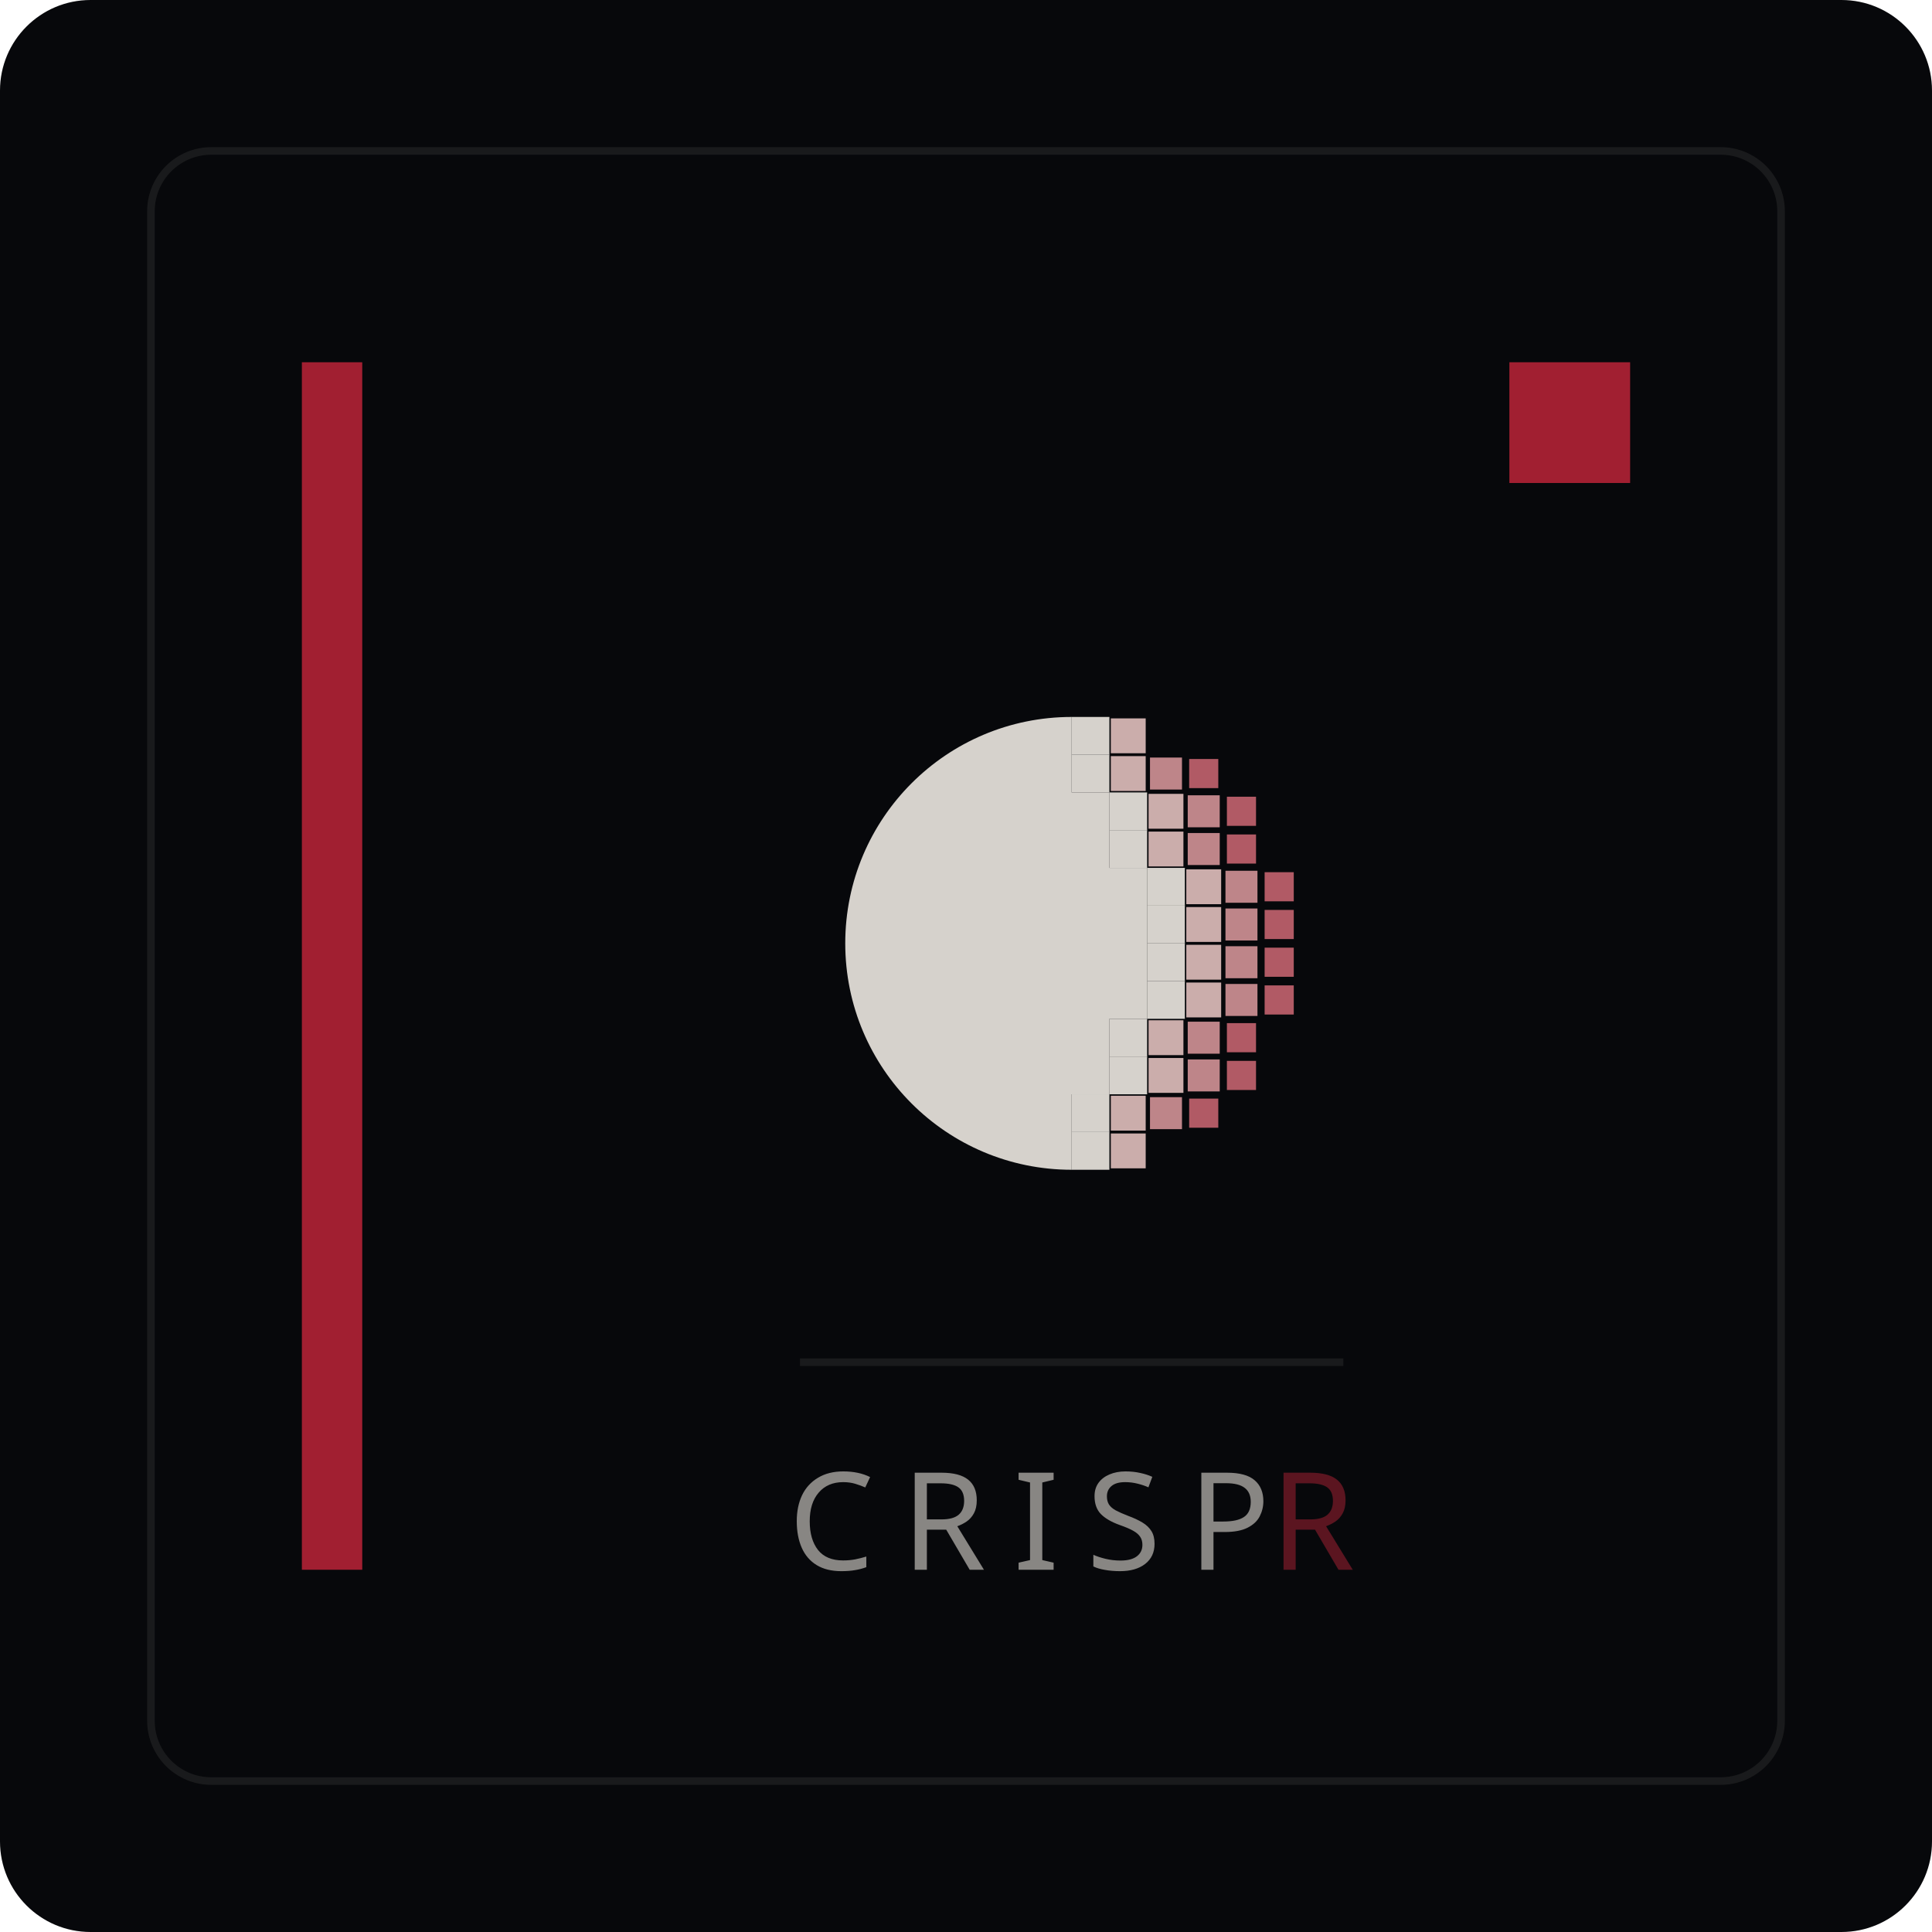
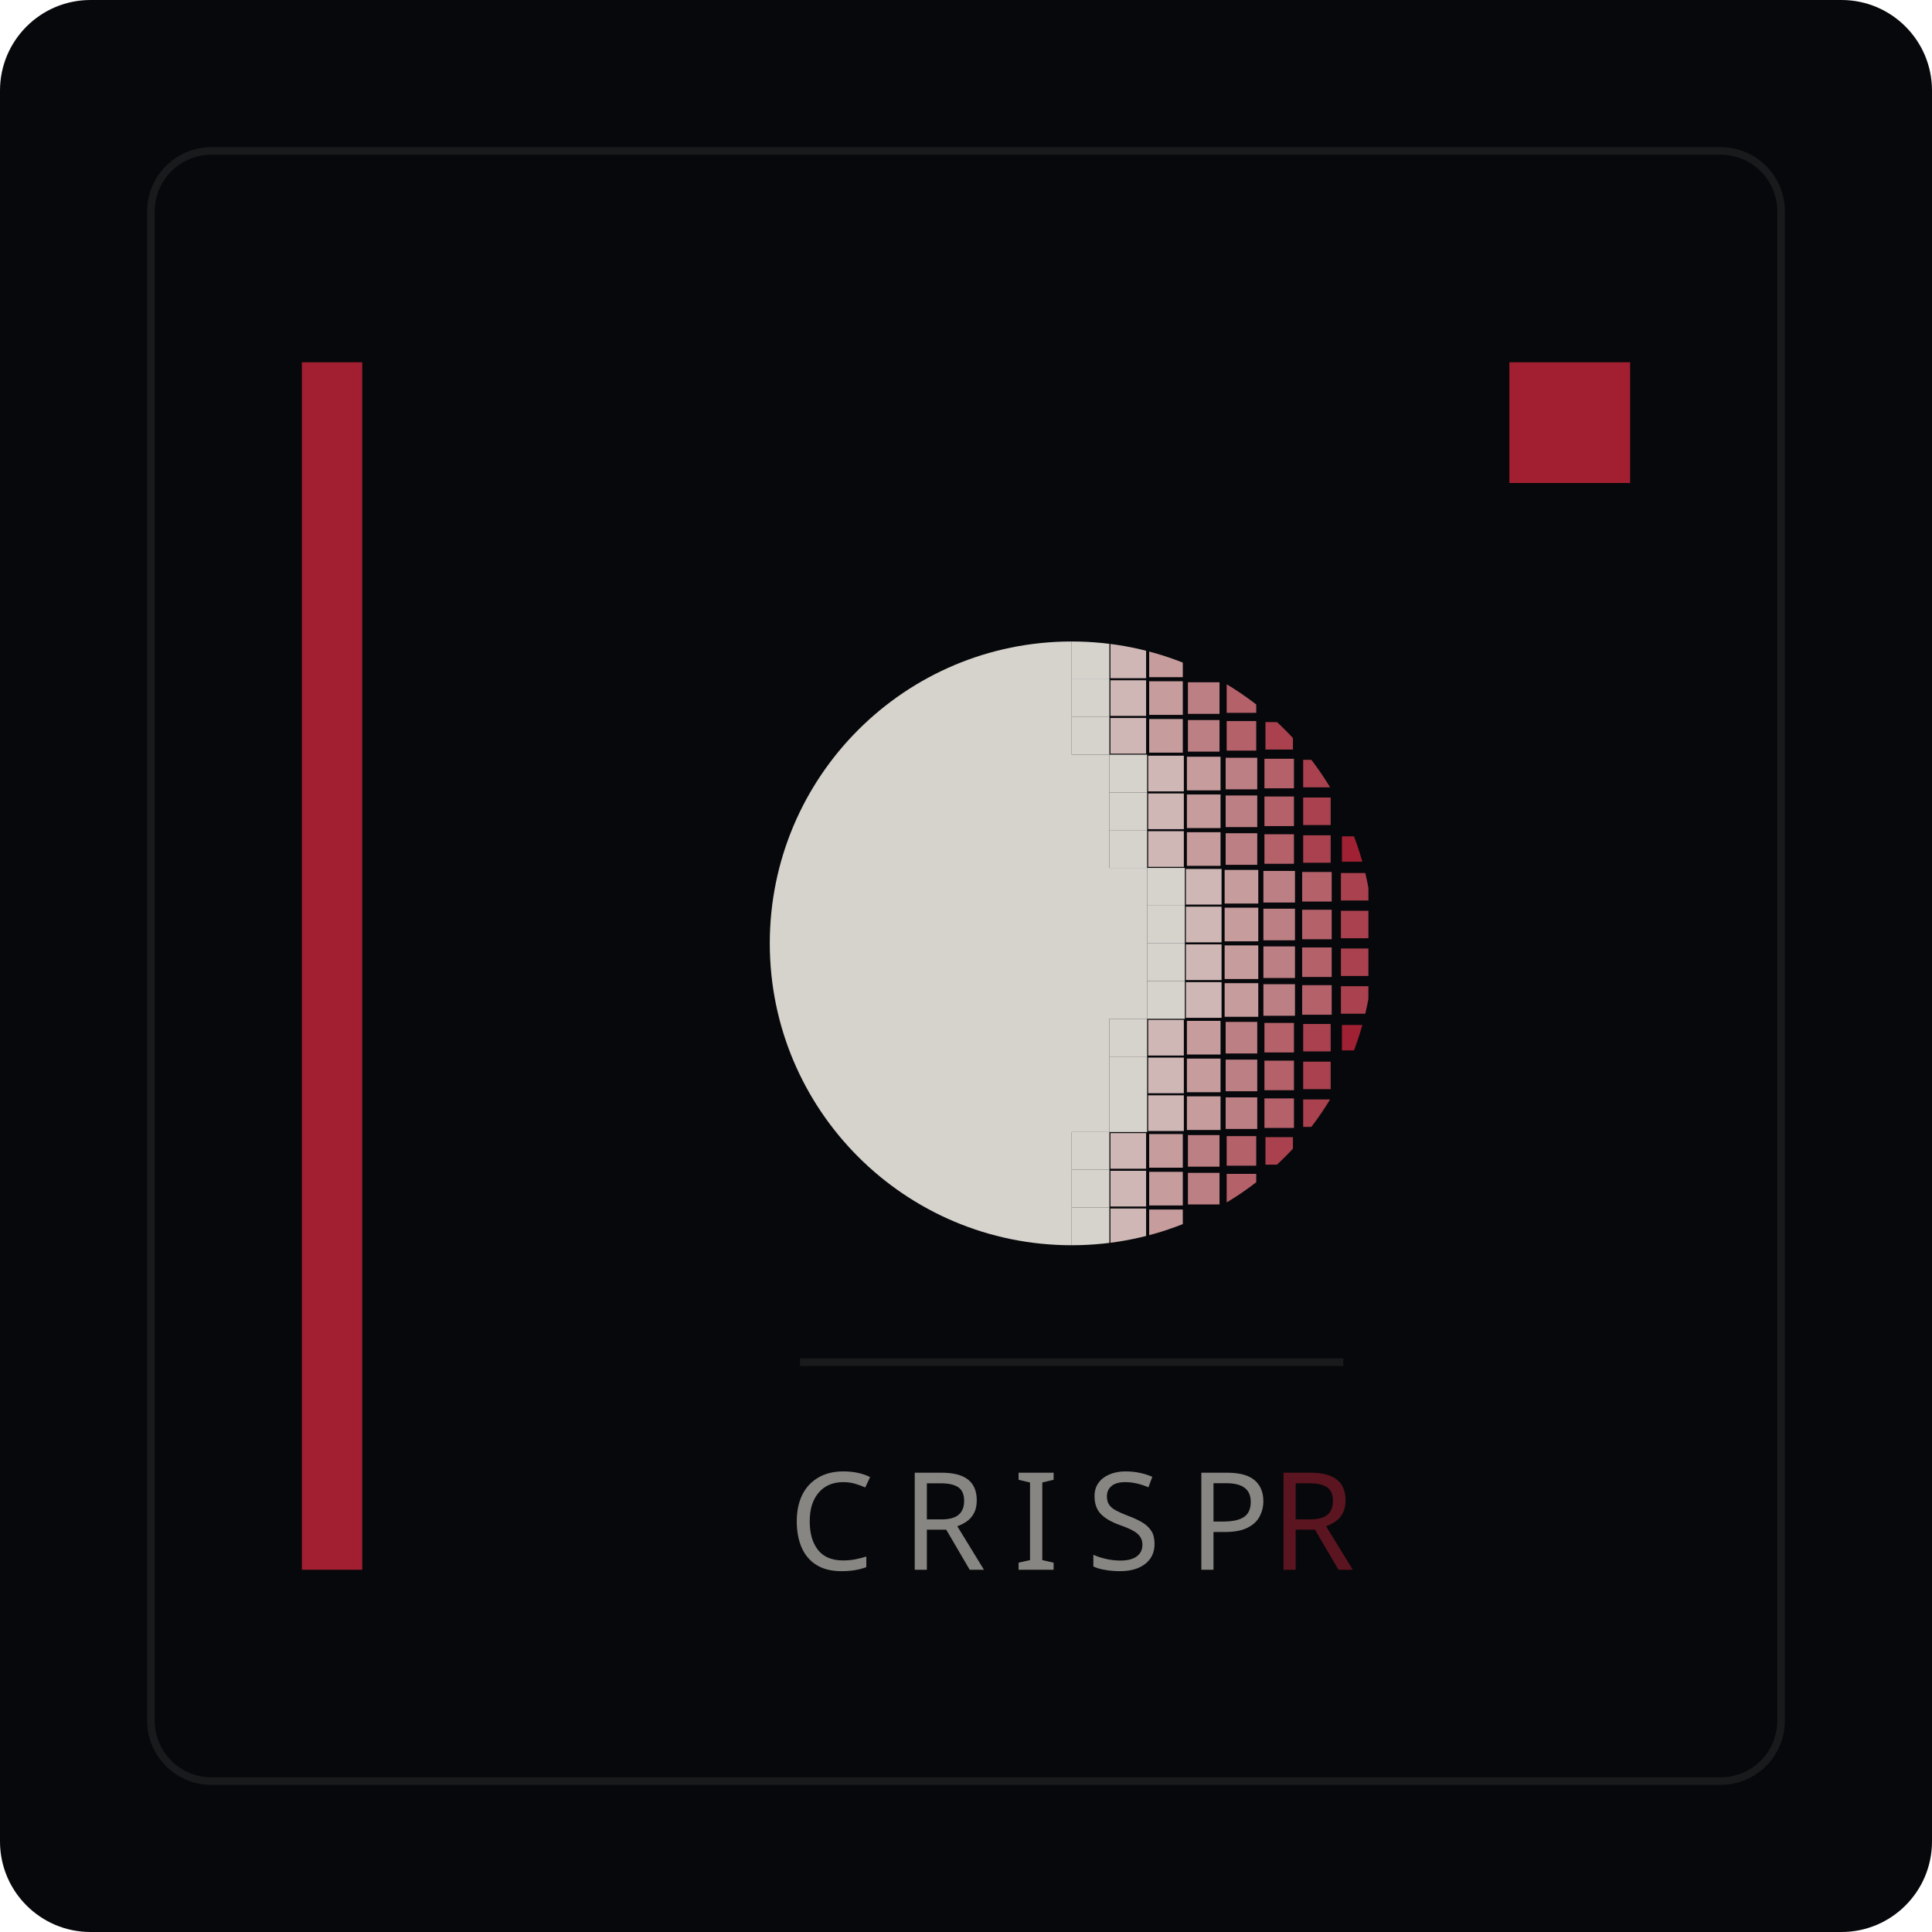
<svg xmlns="http://www.w3.org/2000/svg" width="256" height="256" viewBox="0 0 256 256" fill="none">
  <rect width="256" height="256" rx="12" fill="#07080b" />
  <rect x="20" y="20" width="216" height="216" rx="8" stroke="#f2ede6" stroke-opacity="0.08" />
  <rect x="40" y="48" width="8" height="160" fill="#a11f31" />
  <defs>
-     <clipPath id="cut14230">
-       <rect x="111" y="95" width="31" height="5" />
-       <rect x="111" y="100" width="31" height="5" />
-       <rect x="111" y="105" width="36" height="5" />
-       <rect x="111" y="110" width="36" height="5" />
-       <rect x="111" y="115" width="41" height="5" />
-       <rect x="111" y="120" width="41" height="5" />
-       <rect x="111" y="125" width="41" height="5" />
-       <rect x="111" y="130" width="41" height="5" />
-       <rect x="111" y="135" width="36" height="5" />
-       <rect x="111" y="140" width="36" height="5" />
-       <rect x="111" y="145" width="31" height="5" />
-       <rect x="111" y="150" width="31" height="5" />
+     <clipPath id="cut14240">
+       <rect x="101" y="85" width="41" height="5" />
+       <rect x="101" y="90" width="41" height="5" />
+       <rect x="101" y="95" width="41" height="5" />
+       <rect x="101" y="100" width="46" height="5" />
+       <rect x="101" y="105" width="46" height="5" />
+       <rect x="101" y="110" width="46" height="5" />
+       <rect x="101" y="115" width="51" height="5" />
+       <rect x="101" y="120" width="51" height="5" />
+       <rect x="101" y="125" width="51" height="5" />
+       <rect x="101" y="130" width="51" height="5" />
+       <rect x="101" y="135" width="46" height="5" />
+       <rect x="101" y="140" width="46" height="5" />
+       <rect x="101" y="145" width="46" height="5" />
+       <rect x="101" y="150" width="41" height="5" />
+       <rect x="101" y="155" width="41" height="5" />
+       <rect x="101" y="160" width="41" height="5" />
+     </clipPath>
+     <clipPath id="disc14240">
+       <circle cx="142" cy="125" r="40" />
    </clipPath>
  </defs>
-   <path d="M 142 95 A 30 30 0 1 0 142 155 A 30 30 0 1 0 142 95 Z" fill="#f2ede6" fill-opacity="0.88" clip-path="url(#cut14230)" />
-   <rect x="142" y="95" width="5" height="5" fill="#f2ede6" fill-opacity="0.88" />
-   <rect x="142" y="100" width="5" height="5" fill="#f2ede6" fill-opacity="0.88" />
-   <rect x="142" y="145" width="5" height="5" fill="#f2ede6" fill-opacity="0.88" />
-   <rect x="142" y="150" width="5" height="5" fill="#f2ede6" fill-opacity="0.88" />
-   <rect x="147.19" y="95.19" width="4.62" height="4.62" fill="#dfbebc" fill-opacity="0.904" />
-   <rect x="147.19" y="100.19" width="4.62" height="4.62" fill="#dfbebc" fill-opacity="0.904" />
-   <rect x="147" y="105" width="5" height="5" fill="#f2ede6" fill-opacity="0.88" />
-   <rect x="147" y="110" width="5" height="5" fill="#f2ede6" fill-opacity="0.88" />
-   <rect x="147" y="135" width="5" height="5" fill="#f2ede6" fill-opacity="0.88" />
-   <rect x="147" y="140" width="5" height="5" fill="#f2ede6" fill-opacity="0.88" />
-   <rect x="147.19" y="145.19" width="4.62" height="4.62" fill="#dfbebc" fill-opacity="0.904" />
-   <rect x="147.19" y="150.19" width="4.62" height="4.62" fill="#dfbebc" fill-opacity="0.904" />
-   <rect x="152.38" y="100.38" width="4.24" height="4.24" fill="#cd8e93" fill-opacity="0.928" />
-   <rect x="152.19" y="105.19" width="4.62" height="4.62" fill="#dfbebc" fill-opacity="0.904" />
-   <rect x="152.19" y="110.19" width="4.62" height="4.62" fill="#dfbebc" fill-opacity="0.904" />
-   <rect x="152" y="115" width="5" height="5" fill="#f2ede6" fill-opacity="0.88" />
-   <rect x="152" y="120" width="5" height="5" fill="#f2ede6" fill-opacity="0.88" />
-   <rect x="152" y="125" width="5" height="5" fill="#f2ede6" fill-opacity="0.88" />
-   <rect x="152" y="130" width="5" height="5" fill="#f2ede6" fill-opacity="0.88" />
-   <rect x="152.19" y="135.19" width="4.62" height="4.62" fill="#dfbebc" fill-opacity="0.904" />
-   <rect x="152.19" y="140.19" width="4.62" height="4.62" fill="#dfbebc" fill-opacity="0.904" />
-   <rect x="152.38" y="145.38" width="4.24" height="4.24" fill="#cd8e93" fill-opacity="0.928" />
-   <rect x="157.57" y="100.57" width="3.86" height="3.86" fill="#ba5f69" fill-opacity="0.952" />
-   <rect x="157.38" y="105.38" width="4.24" height="4.24" fill="#cd8e93" fill-opacity="0.928" />
-   <rect x="157.38" y="110.38" width="4.24" height="4.24" fill="#cd8e93" fill-opacity="0.928" />
-   <rect x="157.19" y="115.19" width="4.62" height="4.62" fill="#dfbebc" fill-opacity="0.904" />
-   <rect x="157.19" y="120.19" width="4.62" height="4.62" fill="#dfbebc" fill-opacity="0.904" />
-   <rect x="157.19" y="125.19" width="4.62" height="4.62" fill="#dfbebc" fill-opacity="0.904" />
-   <rect x="157.19" y="130.19" width="4.62" height="4.62" fill="#dfbebc" fill-opacity="0.904" />
-   <rect x="157.38" y="135.38" width="4.24" height="4.24" fill="#cd8e93" fill-opacity="0.928" />
-   <rect x="157.38" y="140.38" width="4.24" height="4.24" fill="#cd8e93" fill-opacity="0.928" />
-   <rect x="157.57" y="145.57" width="3.86" height="3.86" fill="#ba5f69" fill-opacity="0.952" />
-   <rect x="162.57" y="105.57" width="3.86" height="3.86" fill="#ba5f69" fill-opacity="0.952" />
-   <rect x="162.57" y="110.57" width="3.86" height="3.86" fill="#ba5f69" fill-opacity="0.952" />
-   <rect x="162.38" y="115.38" width="4.24" height="4.24" fill="#cd8e93" fill-opacity="0.928" />
-   <rect x="162.38" y="120.38" width="4.24" height="4.24" fill="#cd8e93" fill-opacity="0.928" />
-   <rect x="162.38" y="125.38" width="4.24" height="4.24" fill="#cd8e93" fill-opacity="0.928" />
-   <rect x="162.38" y="130.38" width="4.24" height="4.24" fill="#cd8e93" fill-opacity="0.928" />
-   <rect x="162.57" y="135.57" width="3.86" height="3.86" fill="#ba5f69" fill-opacity="0.952" />
-   <rect x="162.57" y="140.57" width="3.86" height="3.86" fill="#ba5f69" fill-opacity="0.952" />
-   <rect x="167.57" y="115.57" width="3.86" height="3.86" fill="#ba5f69" fill-opacity="0.952" />
-   <rect x="167.57" y="120.57" width="3.86" height="3.86" fill="#ba5f69" fill-opacity="0.952" />
-   <rect x="167.57" y="125.57" width="3.86" height="3.86" fill="#ba5f69" fill-opacity="0.952" />
-   <rect x="167.57" y="130.57" width="3.86" height="3.86" fill="#ba5f69" fill-opacity="0.952" />
+   <path d="M 142 85 A 40 40 0 1 0 142 165 A 40 40 0 1 0 142 85 Z" fill="#f2ede6" fill-opacity="0.88" clip-path="url(#cut14240)" />
+   <g clip-path="url(#disc14240)">
+     <rect x="142" y="85" width="5" height="5" fill="#f2ede6" fill-opacity="0.88" />
+     <rect x="142" y="90" width="5" height="5" fill="#f2ede6" fill-opacity="0.88" />
+     <rect x="142" y="95" width="5" height="5" fill="#f2ede6" fill-opacity="0.88" />
+     <rect x="142" y="150" width="5" height="5" fill="#f2ede6" fill-opacity="0.88" />
+     <rect x="142" y="155" width="5" height="5" fill="#f2ede6" fill-opacity="0.88" />
+     <rect x="142" y="160" width="5" height="5" fill="#f2ede6" fill-opacity="0.88" />
+     <rect x="147.136" y="85.136" width="4.729" height="4.729" fill="#e5cbc8" fill-opacity="0.897" />
+     <rect x="147.136" y="90.136" width="4.729" height="4.729" fill="#e5cbc8" fill-opacity="0.897" />
+     <rect x="147.136" y="95.136" width="4.729" height="4.729" fill="#e5cbc8" fill-opacity="0.897" />
+     <rect x="147" y="100" width="5" height="5" fill="#f2ede6" fill-opacity="0.88" />
+     <rect x="147" y="105" width="5" height="5" fill="#f2ede6" fill-opacity="0.88" />
+     <rect x="147" y="110" width="5" height="5" fill="#f2ede6" fill-opacity="0.88" />
+     <rect x="147" y="135" width="5" height="5" fill="#f2ede6" fill-opacity="0.88" />
+     <rect x="147" y="140" width="5" height="5" fill="#f2ede6" fill-opacity="0.88" />
+     <rect x="147" y="145" width="5" height="5" fill="#f2ede6" fill-opacity="0.88" />
+     <rect x="147.136" y="150.136" width="4.729" height="4.729" fill="#e5cbc8" fill-opacity="0.897" />
+     <rect x="147.136" y="155.136" width="4.729" height="4.729" fill="#e5cbc8" fill-opacity="0.897" />
+     <rect x="147.136" y="160.136" width="4.729" height="4.729" fill="#e5cbc8" fill-opacity="0.897" />
+     <rect x="152.271" y="85.271" width="4.457" height="4.457" fill="#d7a9ab" fill-opacity="0.914" />
+     <rect x="152.271" y="90.271" width="4.457" height="4.457" fill="#d7a9ab" fill-opacity="0.914" />
+     <rect x="152.271" y="95.271" width="4.457" height="4.457" fill="#d7a9ab" fill-opacity="0.914" />
+     <rect x="152.136" y="100.136" width="4.729" height="4.729" fill="#e5cbc8" fill-opacity="0.897" />
+     <rect x="152.136" y="105.136" width="4.729" height="4.729" fill="#e5cbc8" fill-opacity="0.897" />
+     <rect x="152.136" y="110.136" width="4.729" height="4.729" fill="#e5cbc8" fill-opacity="0.897" />
+     <rect x="152" y="115" width="5" height="5" fill="#f2ede6" fill-opacity="0.88" />
+     <rect x="152" y="120" width="5" height="5" fill="#f2ede6" fill-opacity="0.88" />
+     <rect x="152" y="125" width="5" height="5" fill="#f2ede6" fill-opacity="0.88" />
+     <rect x="152" y="130" width="5" height="5" fill="#f2ede6" fill-opacity="0.88" />
+     <rect x="152.136" y="135.136" width="4.729" height="4.729" fill="#e5cbc8" fill-opacity="0.897" />
+     <rect x="152.136" y="140.136" width="4.729" height="4.729" fill="#e5cbc8" fill-opacity="0.897" />
+     <rect x="152.136" y="145.136" width="4.729" height="4.729" fill="#e5cbc8" fill-opacity="0.897" />
+     <rect x="152.271" y="150.271" width="4.457" height="4.457" fill="#d7a9ab" fill-opacity="0.914" />
+     <rect x="152.271" y="155.271" width="4.457" height="4.457" fill="#d7a9ab" fill-opacity="0.914" />
+     <rect x="152.271" y="160.271" width="4.457" height="4.457" fill="#d7a9ab" fill-opacity="0.914" />
+     <rect x="157.407" y="90.407" width="4.186" height="4.186" fill="#ca878d" fill-opacity="0.931" />
+     <rect x="157.407" y="95.407" width="4.186" height="4.186" fill="#ca878d" fill-opacity="0.931" />
+     <rect x="157.271" y="100.271" width="4.457" height="4.457" fill="#d7a9ab" fill-opacity="0.914" />
+     <rect x="157.271" y="105.271" width="4.457" height="4.457" fill="#d7a9ab" fill-opacity="0.914" />
+     <rect x="157.271" y="110.271" width="4.457" height="4.457" fill="#d7a9ab" fill-opacity="0.914" />
+     <rect x="157.136" y="115.136" width="4.729" height="4.729" fill="#e5cbc8" fill-opacity="0.897" />
+     <rect x="157.136" y="120.136" width="4.729" height="4.729" fill="#e5cbc8" fill-opacity="0.897" />
+     <rect x="157.136" y="125.136" width="4.729" height="4.729" fill="#e5cbc8" fill-opacity="0.897" />
+     <rect x="157.136" y="130.136" width="4.729" height="4.729" fill="#e5cbc8" fill-opacity="0.897" />
+     <rect x="157.271" y="135.271" width="4.457" height="4.457" fill="#d7a9ab" fill-opacity="0.914" />
+     <rect x="157.271" y="140.271" width="4.457" height="4.457" fill="#d7a9ab" fill-opacity="0.914" />
+     <rect x="157.271" y="145.271" width="4.457" height="4.457" fill="#d7a9ab" fill-opacity="0.914" />
+     <rect x="157.407" y="150.407" width="4.186" height="4.186" fill="#ca878d" fill-opacity="0.931" />
+     <rect x="157.407" y="155.407" width="4.186" height="4.186" fill="#ca878d" fill-opacity="0.931" />
+     <rect x="162.543" y="90.543" width="3.914" height="3.914" fill="#bd666f" fill-opacity="0.949" />
+     <rect x="162.543" y="95.543" width="3.914" height="3.914" fill="#bd666f" fill-opacity="0.949" />
+     <rect x="162.407" y="100.407" width="4.186" height="4.186" fill="#ca878d" fill-opacity="0.931" />
+     <rect x="162.407" y="105.407" width="4.186" height="4.186" fill="#ca878d" fill-opacity="0.931" />
+     <rect x="162.407" y="110.407" width="4.186" height="4.186" fill="#ca878d" fill-opacity="0.931" />
+     <rect x="162.271" y="115.271" width="4.457" height="4.457" fill="#d7a9ab" fill-opacity="0.914" />
+     <rect x="162.271" y="120.271" width="4.457" height="4.457" fill="#d7a9ab" fill-opacity="0.914" />
+     <rect x="162.271" y="125.271" width="4.457" height="4.457" fill="#d7a9ab" fill-opacity="0.914" />
+     <rect x="162.271" y="130.271" width="4.457" height="4.457" fill="#d7a9ab" fill-opacity="0.914" />
+     <rect x="162.407" y="135.407" width="4.186" height="4.186" fill="#ca878d" fill-opacity="0.931" />
+     <rect x="162.407" y="140.407" width="4.186" height="4.186" fill="#ca878d" fill-opacity="0.931" />
+     <rect x="162.407" y="145.407" width="4.186" height="4.186" fill="#ca878d" fill-opacity="0.931" />
+     <rect x="162.543" y="150.543" width="3.914" height="3.914" fill="#bd666f" fill-opacity="0.949" />
+     <rect x="162.543" y="155.543" width="3.914" height="3.914" fill="#bd666f" fill-opacity="0.949" />
+     <rect x="167.679" y="95.679" width="3.643" height="3.643" fill="#af4451" fill-opacity="0.966" />
+     <rect x="167.543" y="100.543" width="3.914" height="3.914" fill="#bd666f" fill-opacity="0.949" />
+     <rect x="167.543" y="105.543" width="3.914" height="3.914" fill="#bd666f" fill-opacity="0.949" />
+     <rect x="167.543" y="110.543" width="3.914" height="3.914" fill="#bd666f" fill-opacity="0.949" />
+     <rect x="167.407" y="115.407" width="4.186" height="4.186" fill="#ca878d" fill-opacity="0.931" />
+     <rect x="167.407" y="120.407" width="4.186" height="4.186" fill="#ca878d" fill-opacity="0.931" />
+     <rect x="167.407" y="125.407" width="4.186" height="4.186" fill="#ca878d" fill-opacity="0.931" />
+     <rect x="167.407" y="130.407" width="4.186" height="4.186" fill="#ca878d" fill-opacity="0.931" />
+     <rect x="167.543" y="135.543" width="3.914" height="3.914" fill="#bd666f" fill-opacity="0.949" />
+     <rect x="167.543" y="140.543" width="3.914" height="3.914" fill="#bd666f" fill-opacity="0.949" />
+     <rect x="167.543" y="145.543" width="3.914" height="3.914" fill="#bd666f" fill-opacity="0.949" />
+     <rect x="167.679" y="150.679" width="3.643" height="3.643" fill="#af4451" fill-opacity="0.966" />
+     <rect x="172.679" y="100.679" width="3.643" height="3.643" fill="#af4451" fill-opacity="0.966" />
+     <rect x="172.679" y="105.679" width="3.643" height="3.643" fill="#af4451" fill-opacity="0.966" />
+     <rect x="172.679" y="110.679" width="3.643" height="3.643" fill="#af4451" fill-opacity="0.966" />
+     <rect x="172.543" y="115.543" width="3.914" height="3.914" fill="#bd666f" fill-opacity="0.949" />
+     <rect x="172.543" y="120.543" width="3.914" height="3.914" fill="#bd666f" fill-opacity="0.949" />
+     <rect x="172.543" y="125.543" width="3.914" height="3.914" fill="#bd666f" fill-opacity="0.949" />
+     <rect x="172.543" y="130.543" width="3.914" height="3.914" fill="#bd666f" fill-opacity="0.949" />
+     <rect x="172.679" y="135.679" width="3.643" height="3.643" fill="#af4451" fill-opacity="0.966" />
+     <rect x="172.679" y="140.679" width="3.643" height="3.643" fill="#af4451" fill-opacity="0.966" />
+     <rect x="172.679" y="145.679" width="3.643" height="3.643" fill="#af4451" fill-opacity="0.966" />
+     <rect x="177.814" y="110.814" width="3.371" height="3.371" fill="#a22234" fill-opacity="0.983" />
+     <rect x="177.679" y="115.679" width="3.643" height="3.643" fill="#af4451" fill-opacity="0.966" />
+     <rect x="177.679" y="120.679" width="3.643" height="3.643" fill="#af4451" fill-opacity="0.966" />
+     <rect x="177.679" y="125.679" width="3.643" height="3.643" fill="#af4451" fill-opacity="0.966" />
+     <rect x="177.679" y="130.679" width="3.643" height="3.643" fill="#af4451" fill-opacity="0.966" />
+     <rect x="177.814" y="135.814" width="3.371" height="3.371" fill="#a22234" fill-opacity="0.983" />
+   </g>
  <rect x="106" y="180" width="72" height="1" fill="#f2ede6" fill-opacity="0.08" />
  <text x="142" y="208" text-anchor="middle" font-size="18" letter-spacing="3.6" fill="#f2ede6" fill-opacity="0.55" font-family="Noto Sans, Yu Gothic, Meiryo, sans-serif">CRISP<tspan fill="#a11f31">R</tspan>
  </text>
  <rect x="200" y="48" width="16" height="16" fill="#a11f31" />
</svg>
